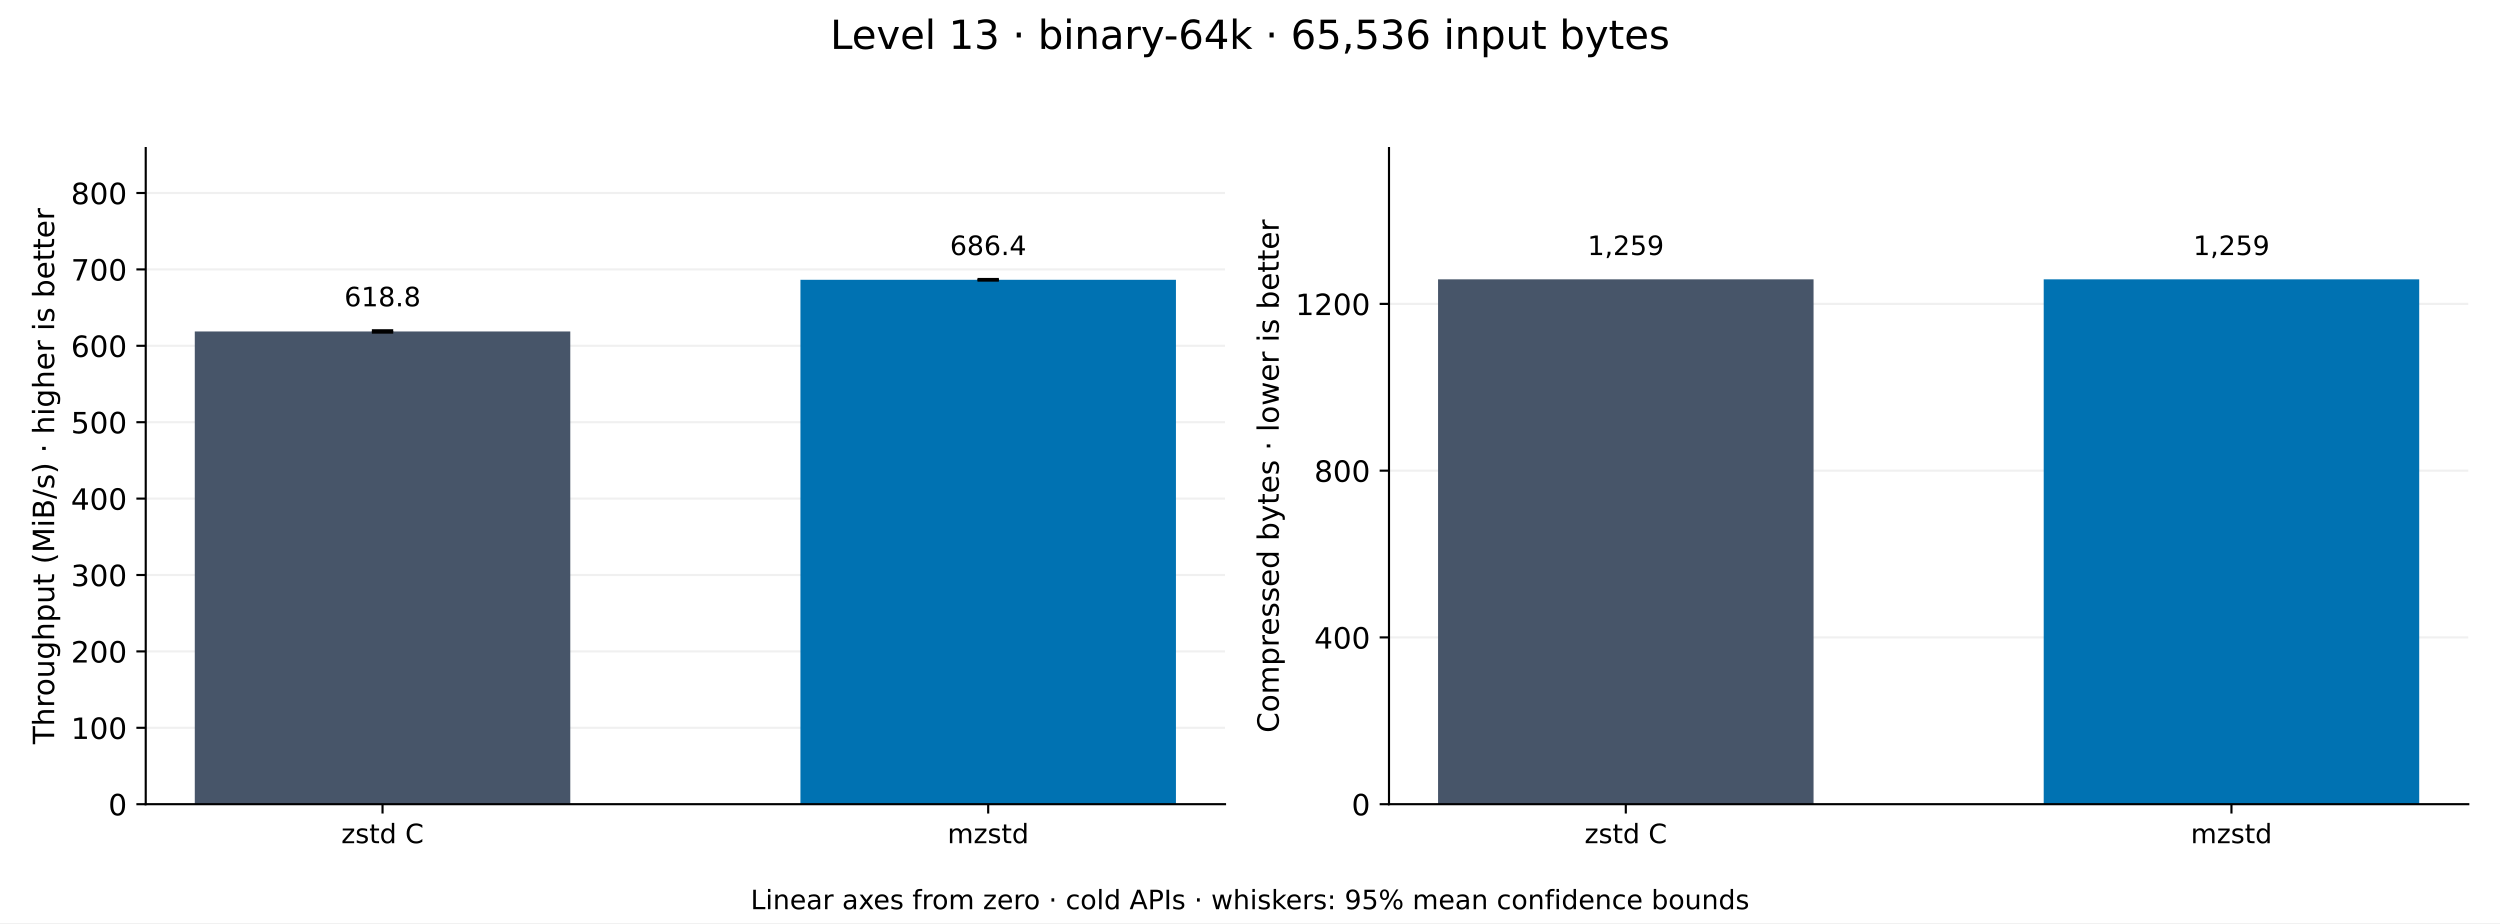
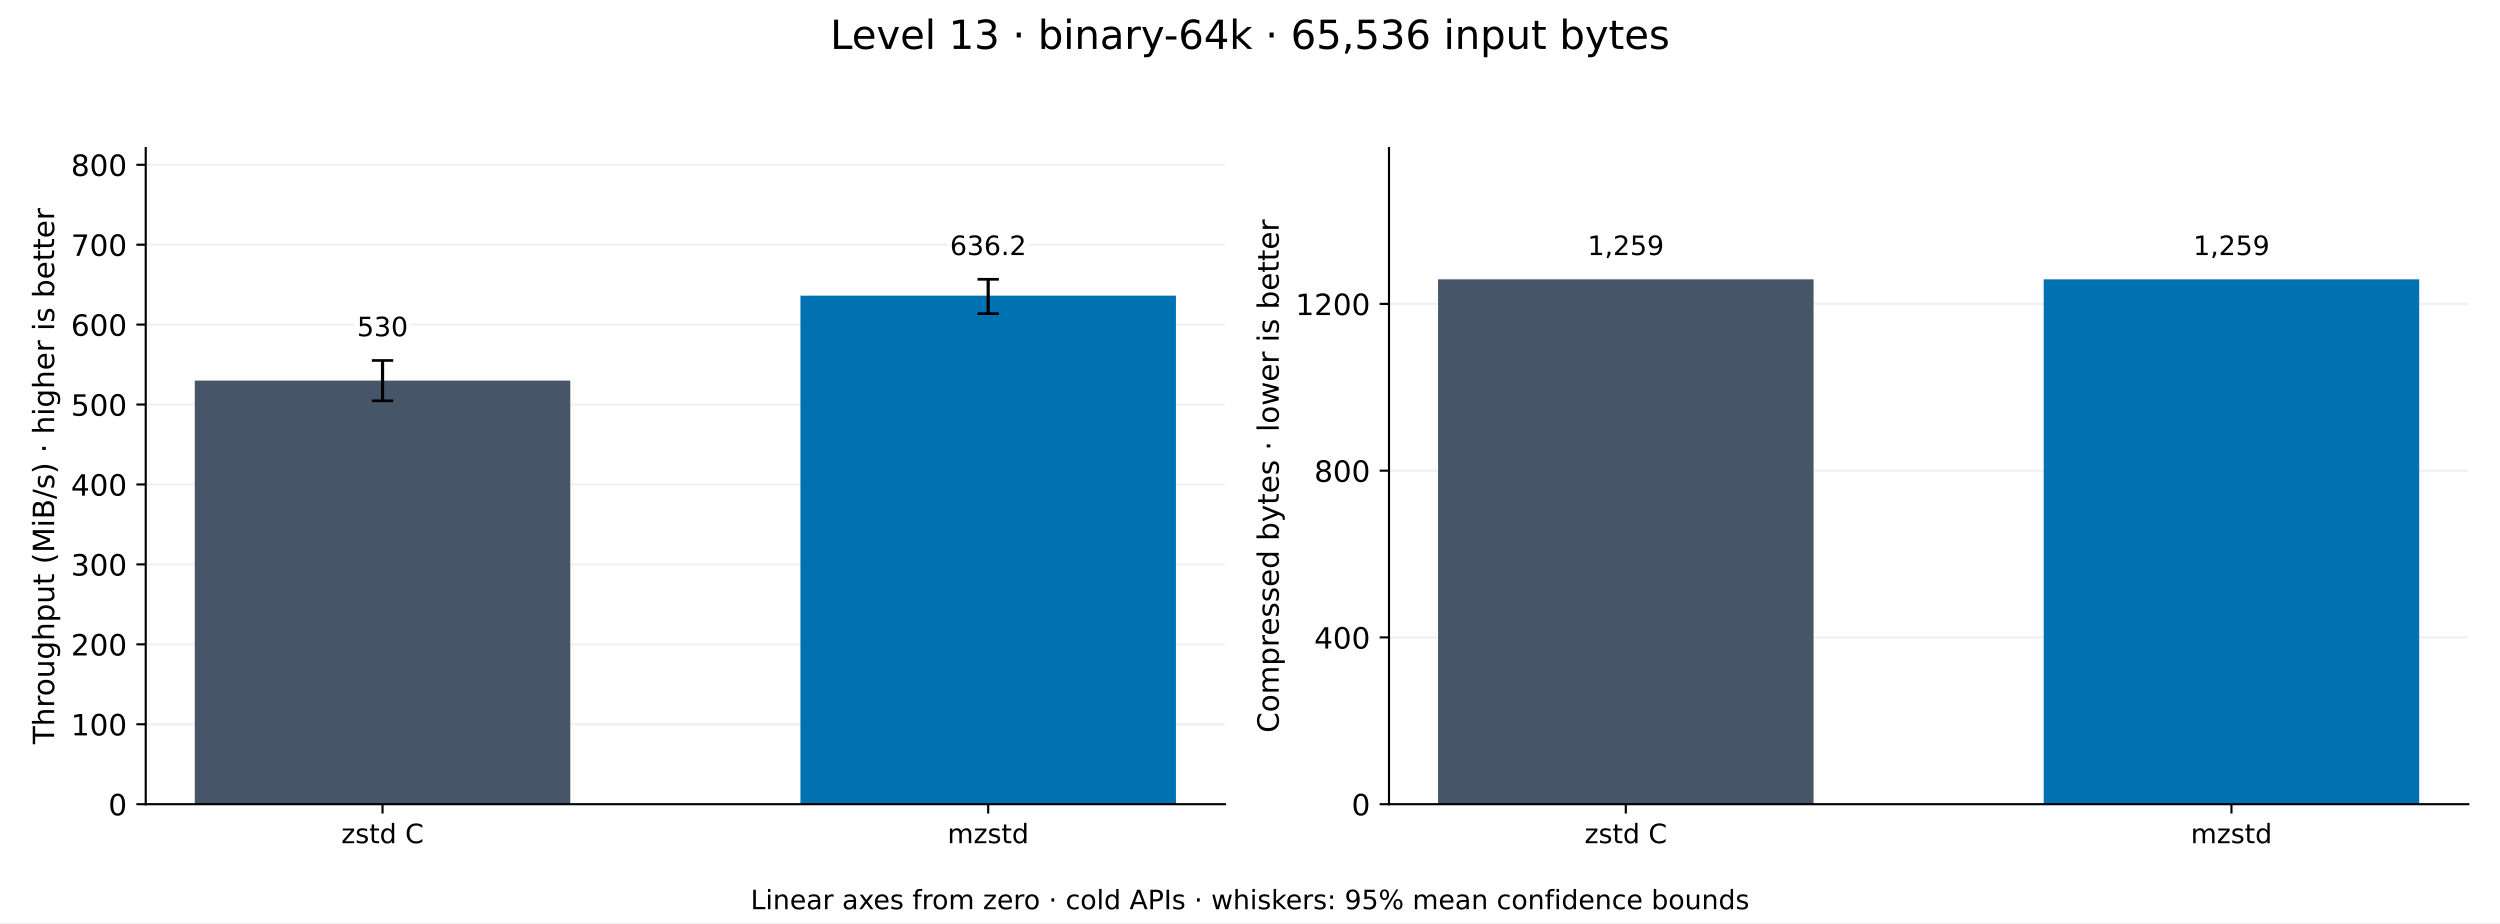
<svg xmlns="http://www.w3.org/2000/svg" xmlns:xlink="http://www.w3.org/1999/xlink" width="936pt" height="345.6pt" viewBox="0 0 936 345.6" version="1.1">
  <defs>
    <style type="text/css">*{stroke-linejoin: round; stroke-linecap: butt}</style>
  </defs>
  <g id="figure_1">
    <g id="patch_1">
      <path d="M 0 345.6 L 936 345.6 L 936 0 L 0 0 z " style="fill: #ffffff" />
    </g>
    <g id="axes_1">
      <g id="patch_2">
        <path d="M 54.56 301.088 L 458.64 301.088 L 458.64 55.44 L 54.56 55.44 z " style="fill: #ffffff" />
      </g>
      <g id="matplotlib.axis_1">
        <g id="xtick_1">
          <g id="line2d_1">
            <defs>
              <path id="mcbfd24ea1b" d="M 0 0 L 0 3.5 " style="stroke: #000000; stroke-width: 0.8" />
            </defs>
            <g>
              <use xlink:href="#mcbfd24ea1b" x="143.222" y="301.088" style="stroke: #000000; stroke-width: 0.8" />
            </g>
          </g>
          <g id="text_1">
            <text style="font-size: 10px; font-family: 'DejaVu Sans', 'Bitstream Vera Sans', 'Computer Modern Sans Serif', 'Lucida Grande', 'Verdana', 'Geneva', 'Lucid', 'Arial', 'Helvetica', 'Avant Garde', sans-serif; text-anchor: middle" x="143.222" y="315.686" transform="rotate(-0 143.2218 315.6864)">zstd C</text>
          </g>
        </g>
        <g id="xtick_2">
          <g id="line2d_2">
            <g>
              <use xlink:href="#mcbfd24ea1b" x="369.978" y="301.088" style="stroke: #000000; stroke-width: 0.8" />
            </g>
          </g>
          <g id="text_2">
            <text style="font-size: 10px; font-family: 'DejaVu Sans', 'Bitstream Vera Sans', 'Computer Modern Sans Serif', 'Lucida Grande', 'Verdana', 'Geneva', 'Lucid', 'Arial', 'Helvetica', 'Avant Garde', sans-serif; text-anchor: middle" x="369.978" y="315.686" transform="rotate(-0 369.9782 315.6864)">mzstd</text>
          </g>
        </g>
      </g>
      <g id="matplotlib.axis_2">
        <g id="ytick_1">
          <g id="line2d_3">
            <path d="M 54.56 301.088 L 458.64 301.088 " clip-path="url(#p4144bda285)" style="fill: none; stroke: #b0b0b0; stroke-opacity: 0.18; stroke-width: 0.8; stroke-linecap: square" />
          </g>
          <g id="line2d_4">
            <defs>
              <path id="m862e928616" d="M 0 0 L -3.5 0 " style="stroke: #000000; stroke-width: 0.8" />
            </defs>
            <g>
              <use xlink:href="#m862e928616" x="54.56" y="301.088" style="stroke: #000000; stroke-width: 0.8" />
            </g>
          </g>
          <g id="text_3">
            <text style="font-size: 11px; font-family: 'DejaVu Sans', 'Bitstream Vera Sans', 'Computer Modern Sans Serif', 'Lucida Grande', 'Verdana', 'Geneva', 'Lucid', 'Arial', 'Helvetica', 'Avant Garde', sans-serif; text-anchor: end" x="47.56" y="305.267" transform="rotate(-0 47.56 305.2671)">0</text>
          </g>
        </g>
        <g id="ytick_2">
          <g id="line2d_5">
-             <path d="M 54.56 272.485 L 458.64 272.485 " clip-path="url(#p4144bda285)" style="fill: none; stroke: #b0b0b0; stroke-opacity: 0.18; stroke-width: 0.8; stroke-linecap: square" />
+             <path d="M 54.56 271.164 L 458.64 271.164 " clip-path="url(#p4144bda285)" style="fill: none; stroke: #b0b0b0; stroke-opacity: 0.18; stroke-width: 0.8; stroke-linecap: square" />
          </g>
          <g id="line2d_6">
            <g>
-               <use xlink:href="#m862e928616" x="54.56" y="272.485" style="stroke: #000000; stroke-width: 0.8" />
+               <use xlink:href="#m862e928616" x="54.56" y="271.164" style="stroke: #000000; stroke-width: 0.8" />
            </g>
          </g>
          <g id="text_4">
-             <text style="font-size: 11px; font-family: 'DejaVu Sans', 'Bitstream Vera Sans', 'Computer Modern Sans Serif', 'Lucida Grande', 'Verdana', 'Geneva', 'Lucid', 'Arial', 'Helvetica', 'Avant Garde', sans-serif; text-anchor: end" x="47.56" y="276.664" transform="rotate(-0 47.56 276.6638)">100</text>
+             <text style="font-size: 11px; font-family: 'DejaVu Sans', 'Bitstream Vera Sans', 'Computer Modern Sans Serif', 'Lucida Grande', 'Verdana', 'Geneva', 'Lucid', 'Arial', 'Helvetica', 'Avant Garde', sans-serif; text-anchor: end" x="47.56" y="275.343" transform="rotate(-0 47.56 275.3427)">100</text>
          </g>
        </g>
        <g id="ytick_3">
          <g id="line2d_7">
-             <path d="M 54.56 243.881 L 458.64 243.881 " clip-path="url(#p4144bda285)" style="fill: none; stroke: #b0b0b0; stroke-opacity: 0.18; stroke-width: 0.8; stroke-linecap: square" />
+             <path d="M 54.56 241.239 L 458.64 241.239 " clip-path="url(#p4144bda285)" style="fill: none; stroke: #b0b0b0; stroke-opacity: 0.18; stroke-width: 0.8; stroke-linecap: square" />
          </g>
          <g id="line2d_8">
            <g>
-               <use xlink:href="#m862e928616" x="54.56" y="243.881" style="stroke: #000000; stroke-width: 0.8" />
+               <use xlink:href="#m862e928616" x="54.56" y="241.239" style="stroke: #000000; stroke-width: 0.8" />
            </g>
          </g>
          <g id="text_5">
-             <text style="font-size: 11px; font-family: 'DejaVu Sans', 'Bitstream Vera Sans', 'Computer Modern Sans Serif', 'Lucida Grande', 'Verdana', 'Geneva', 'Lucid', 'Arial', 'Helvetica', 'Avant Garde', sans-serif; text-anchor: end" x="47.56" y="248.06" transform="rotate(-0 47.56 248.0605)">200</text>
+             <text style="font-size: 11px; font-family: 'DejaVu Sans', 'Bitstream Vera Sans', 'Computer Modern Sans Serif', 'Lucida Grande', 'Verdana', 'Geneva', 'Lucid', 'Arial', 'Helvetica', 'Avant Garde', sans-serif; text-anchor: end" x="47.56" y="245.418" transform="rotate(-0 47.56 245.4182)">200</text>
          </g>
        </g>
        <g id="ytick_4">
          <g id="line2d_9">
-             <path d="M 54.56 215.278 L 458.64 215.278 " clip-path="url(#p4144bda285)" style="fill: none; stroke: #b0b0b0; stroke-opacity: 0.18; stroke-width: 0.8; stroke-linecap: square" />
+             <path d="M 54.56 211.315 L 458.64 211.315 " clip-path="url(#p4144bda285)" style="fill: none; stroke: #b0b0b0; stroke-opacity: 0.18; stroke-width: 0.8; stroke-linecap: square" />
          </g>
          <g id="line2d_10">
            <g>
-               <use xlink:href="#m862e928616" x="54.56" y="215.278" style="stroke: #000000; stroke-width: 0.8" />
+               <use xlink:href="#m862e928616" x="54.56" y="211.315" style="stroke: #000000; stroke-width: 0.8" />
            </g>
          </g>
          <g id="text_6">
-             <text style="font-size: 11px; font-family: 'DejaVu Sans', 'Bitstream Vera Sans', 'Computer Modern Sans Serif', 'Lucida Grande', 'Verdana', 'Geneva', 'Lucid', 'Arial', 'Helvetica', 'Avant Garde', sans-serif; text-anchor: end" x="47.56" y="219.457" transform="rotate(-0 47.56 219.4572)">300</text>
+             <text style="font-size: 11px; font-family: 'DejaVu Sans', 'Bitstream Vera Sans', 'Computer Modern Sans Serif', 'Lucida Grande', 'Verdana', 'Geneva', 'Lucid', 'Arial', 'Helvetica', 'Avant Garde', sans-serif; text-anchor: end" x="47.56" y="215.494" transform="rotate(-0 47.56 215.4938)">300</text>
          </g>
        </g>
        <g id="ytick_5">
          <g id="line2d_11">
-             <path d="M 54.56 186.675 L 458.64 186.675 " clip-path="url(#p4144bda285)" style="fill: none; stroke: #b0b0b0; stroke-opacity: 0.18; stroke-width: 0.8; stroke-linecap: square" />
+             <path d="M 54.56 181.39 L 458.64 181.39 " clip-path="url(#p4144bda285)" style="fill: none; stroke: #b0b0b0; stroke-opacity: 0.18; stroke-width: 0.8; stroke-linecap: square" />
          </g>
          <g id="line2d_12">
            <g>
-               <use xlink:href="#m862e928616" x="54.56" y="186.675" style="stroke: #000000; stroke-width: 0.8" />
+               <use xlink:href="#m862e928616" x="54.56" y="181.39" style="stroke: #000000; stroke-width: 0.8" />
            </g>
          </g>
          <g id="text_7">
-             <text style="font-size: 11px; font-family: 'DejaVu Sans', 'Bitstream Vera Sans', 'Computer Modern Sans Serif', 'Lucida Grande', 'Verdana', 'Geneva', 'Lucid', 'Arial', 'Helvetica', 'Avant Garde', sans-serif; text-anchor: end" x="47.56" y="190.854" transform="rotate(-0 47.56 190.8538)">400</text>
+             <text style="font-size: 11px; font-family: 'DejaVu Sans', 'Bitstream Vera Sans', 'Computer Modern Sans Serif', 'Lucida Grande', 'Verdana', 'Geneva', 'Lucid', 'Arial', 'Helvetica', 'Avant Garde', sans-serif; text-anchor: end" x="47.56" y="185.569" transform="rotate(-0 47.56 185.5693)">400</text>
          </g>
        </g>
        <g id="ytick_6">
          <g id="line2d_13">
-             <path d="M 54.56 158.071 L 458.64 158.071 " clip-path="url(#p4144bda285)" style="fill: none; stroke: #b0b0b0; stroke-opacity: 0.18; stroke-width: 0.8; stroke-linecap: square" />
+             <path d="M 54.56 151.466 L 458.64 151.466 " clip-path="url(#p4144bda285)" style="fill: none; stroke: #b0b0b0; stroke-opacity: 0.18; stroke-width: 0.8; stroke-linecap: square" />
          </g>
          <g id="line2d_14">
            <g>
-               <use xlink:href="#m862e928616" x="54.56" y="158.071" style="stroke: #000000; stroke-width: 0.8" />
+               <use xlink:href="#m862e928616" x="54.56" y="151.466" style="stroke: #000000; stroke-width: 0.8" />
            </g>
          </g>
          <g id="text_8">
-             <text style="font-size: 11px; font-family: 'DejaVu Sans', 'Bitstream Vera Sans', 'Computer Modern Sans Serif', 'Lucida Grande', 'Verdana', 'Geneva', 'Lucid', 'Arial', 'Helvetica', 'Avant Garde', sans-serif; text-anchor: end" x="47.56" y="162.251" transform="rotate(-0 47.56 162.2505)">500</text>
+             <text style="font-size: 11px; font-family: 'DejaVu Sans', 'Bitstream Vera Sans', 'Computer Modern Sans Serif', 'Lucida Grande', 'Verdana', 'Geneva', 'Lucid', 'Arial', 'Helvetica', 'Avant Garde', sans-serif; text-anchor: end" x="47.56" y="155.645" transform="rotate(-0 47.56 155.6448)">500</text>
          </g>
        </g>
        <g id="ytick_7">
          <g id="line2d_15">
-             <path d="M 54.56 129.468 L 458.64 129.468 " clip-path="url(#p4144bda285)" style="fill: none; stroke: #b0b0b0; stroke-opacity: 0.18; stroke-width: 0.8; stroke-linecap: square" />
+             <path d="M 54.56 121.541 L 458.64 121.541 " clip-path="url(#p4144bda285)" style="fill: none; stroke: #b0b0b0; stroke-opacity: 0.18; stroke-width: 0.8; stroke-linecap: square" />
          </g>
          <g id="line2d_16">
            <g>
-               <use xlink:href="#m862e928616" x="54.56" y="129.468" style="stroke: #000000; stroke-width: 0.8" />
+               <use xlink:href="#m862e928616" x="54.56" y="121.541" style="stroke: #000000; stroke-width: 0.8" />
            </g>
          </g>
          <g id="text_9">
-             <text style="font-size: 11px; font-family: 'DejaVu Sans', 'Bitstream Vera Sans', 'Computer Modern Sans Serif', 'Lucida Grande', 'Verdana', 'Geneva', 'Lucid', 'Arial', 'Helvetica', 'Avant Garde', sans-serif; text-anchor: end" x="47.56" y="133.647" transform="rotate(-0 47.56 133.6472)">600</text>
+             <text style="font-size: 11px; font-family: 'DejaVu Sans', 'Bitstream Vera Sans', 'Computer Modern Sans Serif', 'Lucida Grande', 'Verdana', 'Geneva', 'Lucid', 'Arial', 'Helvetica', 'Avant Garde', sans-serif; text-anchor: end" x="47.56" y="125.72" transform="rotate(-0 47.56 125.7204)">600</text>
          </g>
        </g>
        <g id="ytick_8">
          <g id="line2d_17">
-             <path d="M 54.56 100.865 L 458.64 100.865 " clip-path="url(#p4144bda285)" style="fill: none; stroke: #b0b0b0; stroke-opacity: 0.18; stroke-width: 0.8; stroke-linecap: square" />
+             <path d="M 54.56 91.617 L 458.64 91.617 " clip-path="url(#p4144bda285)" style="fill: none; stroke: #b0b0b0; stroke-opacity: 0.18; stroke-width: 0.8; stroke-linecap: square" />
          </g>
          <g id="line2d_18">
            <g>
-               <use xlink:href="#m862e928616" x="54.56" y="100.865" style="stroke: #000000; stroke-width: 0.8" />
+               <use xlink:href="#m862e928616" x="54.56" y="91.617" style="stroke: #000000; stroke-width: 0.8" />
            </g>
          </g>
          <g id="text_10">
-             <text style="font-size: 11px; font-family: 'DejaVu Sans', 'Bitstream Vera Sans', 'Computer Modern Sans Serif', 'Lucida Grande', 'Verdana', 'Geneva', 'Lucid', 'Arial', 'Helvetica', 'Avant Garde', sans-serif; text-anchor: end" x="47.56" y="105.044" transform="rotate(-0 47.56 105.0439)">700</text>
+             <text style="font-size: 11px; font-family: 'DejaVu Sans', 'Bitstream Vera Sans', 'Computer Modern Sans Serif', 'Lucida Grande', 'Verdana', 'Geneva', 'Lucid', 'Arial', 'Helvetica', 'Avant Garde', sans-serif; text-anchor: end" x="47.56" y="95.796" transform="rotate(-0 47.56 95.79592)">700</text>
          </g>
        </g>
        <g id="ytick_9">
          <g id="line2d_19">
-             <path d="M 54.56 72.261 L 458.64 72.261 " clip-path="url(#p4144bda285)" style="fill: none; stroke: #b0b0b0; stroke-opacity: 0.18; stroke-width: 0.8; stroke-linecap: square" />
+             <path d="M 54.56 61.692 L 458.64 61.692 " clip-path="url(#p4144bda285)" style="fill: none; stroke: #b0b0b0; stroke-opacity: 0.18; stroke-width: 0.8; stroke-linecap: square" />
          </g>
          <g id="line2d_20">
            <g>
-               <use xlink:href="#m862e928616" x="54.56" y="72.261" style="stroke: #000000; stroke-width: 0.8" />
+               <use xlink:href="#m862e928616" x="54.56" y="61.692" style="stroke: #000000; stroke-width: 0.8" />
            </g>
          </g>
          <g id="text_11">
-             <text style="font-size: 11px; font-family: 'DejaVu Sans', 'Bitstream Vera Sans', 'Computer Modern Sans Serif', 'Lucida Grande', 'Verdana', 'Geneva', 'Lucid', 'Arial', 'Helvetica', 'Avant Garde', sans-serif; text-anchor: end" x="47.56" y="76.441" transform="rotate(-0 47.56 76.44053)">800</text>
+             <text style="font-size: 11px; font-family: 'DejaVu Sans', 'Bitstream Vera Sans', 'Computer Modern Sans Serif', 'Lucida Grande', 'Verdana', 'Geneva', 'Lucid', 'Arial', 'Helvetica', 'Avant Garde', sans-serif; text-anchor: end" x="47.56" y="65.871" transform="rotate(-0 47.56 65.87146)">800</text>
          </g>
        </g>
        <g id="text_12">
          <text style="font-size: 11px; font-family: 'DejaVu Sans', 'Bitstream Vera Sans', 'Computer Modern Sans Serif', 'Lucida Grande', 'Verdana', 'Geneva', 'Lucid', 'Arial', 'Helvetica', 'Avant Garde', sans-serif; text-anchor: middle" x="20.276" y="178.264" transform="rotate(-90 20.27609 178.264)">Throughput (MiB/s) · higher is better</text>
        </g>
      </g>
      <g id="patch_3">
-         <path d="M 72.927 301.088 L 213.516 301.088 L 213.516 124.095 L 72.927 124.095 z " clip-path="url(#p4144bda285)" style="fill: #475569" />
+         <path d="M 72.927 301.088 L 213.516 301.088 L 213.516 142.498 L 72.927 142.498 z " clip-path="url(#p4144bda285)" style="fill: #475569" />
      </g>
      <g id="patch_4">
-         <path d="M 299.684 301.088 L 440.273 301.088 L 440.273 104.768 L 299.684 104.768 z " clip-path="url(#p4144bda285)" style="fill: #0072b2" />
+         <path d="M 299.684 301.088 L 440.273 301.088 L 440.273 110.697 L 299.684 110.697 z " clip-path="url(#p4144bda285)" style="fill: #0072b2" />
      </g>
      <g id="LineCollection_1">
-         <path d="M 143.222 124.429 L 143.222 123.758 " clip-path="url(#p4144bda285)" style="fill: none; stroke: #000000; stroke-width: 1.2" />
-         <path d="M 369.978 104.964 L 369.978 104.57 " clip-path="url(#p4144bda285)" style="fill: none; stroke: #000000; stroke-width: 1.2" />
+         <path d="M 143.222 150.069 L 143.222 134.97 " clip-path="url(#p4144bda285)" style="fill: none; stroke: #000000; stroke-width: 1.2" />
+         <path d="M 369.978 117.419 L 369.978 104.57 " clip-path="url(#p4144bda285)" style="fill: none; stroke: #000000; stroke-width: 1.2" />
      </g>
      <g id="line2d_21">
        <defs>
          <path id="mf7f69e77f0" d="M 4 0 L -4 -0 " style="stroke: #000000" />
        </defs>
        <g clip-path="url(#p4144bda285)">
-           <use xlink:href="#mf7f69e77f0" x="143.222" y="124.429" style="fill: #1f77b4; stroke: #000000" />
-           <use xlink:href="#mf7f69e77f0" x="369.978" y="104.964" style="fill: #1f77b4; stroke: #000000" />
+           <use xlink:href="#mf7f69e77f0" x="143.222" y="150.069" style="fill: #1f77b4; stroke: #000000" />
+           <use xlink:href="#mf7f69e77f0" x="369.978" y="117.419" style="fill: #1f77b4; stroke: #000000" />
        </g>
      </g>
      <g id="line2d_22">
        <g clip-path="url(#p4144bda285)">
-           <use xlink:href="#mf7f69e77f0" x="143.222" y="123.758" style="fill: #1f77b4; stroke: #000000" />
+           <use xlink:href="#mf7f69e77f0" x="143.222" y="134.97" style="fill: #1f77b4; stroke: #000000" />
          <use xlink:href="#mf7f69e77f0" x="369.978" y="104.57" style="fill: #1f77b4; stroke: #000000" />
        </g>
      </g>
      <g id="patch_5">
        <path d="M 54.56 301.088 L 54.56 55.44 " style="fill: none; stroke: #000000; stroke-width: 0.8; stroke-linejoin: miter; stroke-linecap: square" />
      </g>
      <g id="patch_6">
        <path d="M 54.56 301.088 L 458.64 301.088 " style="fill: none; stroke: #000000; stroke-width: 0.8; stroke-linejoin: miter; stroke-linecap: square" />
      </g>
      <g id="text_13">
        <g id="patch_7">
-           <path d="M 127.908 117.758 L 158.536 117.758 L 158.536 106.08 L 127.908 106.08 z " style="fill: #ffffff; opacity: 0.9" />
-         </g>
-         <text style="font-size: 10px; font-family: 'DejaVu Sans', 'Bitstream Vera Sans', 'Computer Modern Sans Serif', 'Lucida Grande', 'Verdana', 'Geneva', 'Lucid', 'Arial', 'Helvetica', 'Avant Garde', sans-serif; text-anchor: middle" x="143.222" y="114.679" transform="rotate(-0 143.2218 114.6788)">618.8</text>
+           <path d="M 132.678 128.97 L 153.766 128.97 L 153.766 117.291 L 132.678 117.291 z " style="fill: #ffffff; opacity: 0.9" />
+         </g>
+         <text style="font-size: 10px; font-family: 'DejaVu Sans', 'Bitstream Vera Sans', 'Computer Modern Sans Serif', 'Lucida Grande', 'Verdana', 'Geneva', 'Lucid', 'Arial', 'Helvetica', 'Avant Garde', sans-serif; text-anchor: middle" x="143.222" y="125.89" transform="rotate(-0 143.2218 125.8899)">530</text>
      </g>
      <g id="text_14">
        <g id="patch_8">
          <path d="M 354.664 98.57 L 385.292 98.57 L 385.292 86.891 L 354.664 86.891 z " style="fill: #ffffff; opacity: 0.9" />
        </g>
-         <text style="font-size: 10px; font-family: 'DejaVu Sans', 'Bitstream Vera Sans', 'Computer Modern Sans Serif', 'Lucida Grande', 'Verdana', 'Geneva', 'Lucid', 'Arial', 'Helvetica', 'Avant Garde', sans-serif; text-anchor: middle" x="369.978" y="95.49" transform="rotate(-0 369.9782 95.48991)">686.4</text>
+         <text style="font-size: 10px; font-family: 'DejaVu Sans', 'Bitstream Vera Sans', 'Computer Modern Sans Serif', 'Lucida Grande', 'Verdana', 'Geneva', 'Lucid', 'Arial', 'Helvetica', 'Avant Garde', sans-serif; text-anchor: middle" x="369.978" y="95.49" transform="rotate(-0 369.9782 95.48991)">636.2</text>
      </g>
    </g>
    <g id="axes_2">
      <g id="patch_9">
        <path d="M 520.04 301.088 L 924.12 301.088 L 924.12 55.44 L 520.04 55.44 z " style="fill: #ffffff" />
      </g>
      <g id="matplotlib.axis_3">
        <g id="xtick_3">
          <g id="line2d_23">
            <g>
              <use xlink:href="#mcbfd24ea1b" x="608.702" y="301.088" style="stroke: #000000; stroke-width: 0.8" />
            </g>
          </g>
          <g id="text_15">
            <text style="font-size: 10px; font-family: 'DejaVu Sans', 'Bitstream Vera Sans', 'Computer Modern Sans Serif', 'Lucida Grande', 'Verdana', 'Geneva', 'Lucid', 'Arial', 'Helvetica', 'Avant Garde', sans-serif; text-anchor: middle" x="608.702" y="315.686" transform="rotate(-0 608.7018 315.6864)">zstd C</text>
          </g>
        </g>
        <g id="xtick_4">
          <g id="line2d_24">
            <g>
              <use xlink:href="#mcbfd24ea1b" x="835.458" y="301.088" style="stroke: #000000; stroke-width: 0.8" />
            </g>
          </g>
          <g id="text_16">
            <text style="font-size: 10px; font-family: 'DejaVu Sans', 'Bitstream Vera Sans', 'Computer Modern Sans Serif', 'Lucida Grande', 'Verdana', 'Geneva', 'Lucid', 'Arial', 'Helvetica', 'Avant Garde', sans-serif; text-anchor: middle" x="835.458" y="315.686" transform="rotate(-0 835.4582 315.6864)">mzstd</text>
          </g>
        </g>
      </g>
      <g id="matplotlib.axis_4">
        <g id="ytick_10">
          <g id="line2d_25">
            <path d="M 520.04 301.088 L 924.12 301.088 " clip-path="url(#p0b30c4d7f7)" style="fill: none; stroke: #b0b0b0; stroke-opacity: 0.18; stroke-width: 0.8; stroke-linecap: square" />
          </g>
          <g id="line2d_26">
            <g>
              <use xlink:href="#m862e928616" x="520.04" y="301.088" style="stroke: #000000; stroke-width: 0.8" />
            </g>
          </g>
          <g id="text_17">
            <text style="font-size: 11px; font-family: 'DejaVu Sans', 'Bitstream Vera Sans', 'Computer Modern Sans Serif', 'Lucida Grande', 'Verdana', 'Geneva', 'Lucid', 'Arial', 'Helvetica', 'Avant Garde', sans-serif; text-anchor: end" x="513.04" y="305.267" transform="rotate(-0 513.04 305.2671)">0</text>
          </g>
        </g>
        <g id="ytick_11">
          <g id="line2d_27">
            <path d="M 520.04 238.652 L 924.12 238.652 " clip-path="url(#p0b30c4d7f7)" style="fill: none; stroke: #b0b0b0; stroke-opacity: 0.18; stroke-width: 0.8; stroke-linecap: square" />
          </g>
          <g id="line2d_28">
            <g>
              <use xlink:href="#m862e928616" x="520.04" y="238.652" style="stroke: #000000; stroke-width: 0.8" />
            </g>
          </g>
          <g id="text_18">
            <text style="font-size: 11px; font-family: 'DejaVu Sans', 'Bitstream Vera Sans', 'Computer Modern Sans Serif', 'Lucida Grande', 'Verdana', 'Geneva', 'Lucid', 'Arial', 'Helvetica', 'Avant Garde', sans-serif; text-anchor: end" x="513.04" y="242.831" transform="rotate(-0 513.04 242.8308)">400</text>
          </g>
        </g>
        <g id="ytick_12">
          <g id="line2d_29">
            <path d="M 520.04 176.215 L 924.12 176.215 " clip-path="url(#p0b30c4d7f7)" style="fill: none; stroke: #b0b0b0; stroke-opacity: 0.18; stroke-width: 0.8; stroke-linecap: square" />
          </g>
          <g id="line2d_30">
            <g>
              <use xlink:href="#m862e928616" x="520.04" y="176.215" style="stroke: #000000; stroke-width: 0.8" />
            </g>
          </g>
          <g id="text_19">
            <text style="font-size: 11px; font-family: 'DejaVu Sans', 'Bitstream Vera Sans', 'Computer Modern Sans Serif', 'Lucida Grande', 'Verdana', 'Geneva', 'Lucid', 'Arial', 'Helvetica', 'Avant Garde', sans-serif; text-anchor: end" x="513.04" y="180.394" transform="rotate(-0 513.04 180.3944)">800</text>
          </g>
        </g>
        <g id="ytick_13">
          <g id="line2d_31">
            <path d="M 520.04 113.779 L 924.12 113.779 " clip-path="url(#p0b30c4d7f7)" style="fill: none; stroke: #b0b0b0; stroke-opacity: 0.18; stroke-width: 0.8; stroke-linecap: square" />
          </g>
          <g id="line2d_32">
            <g>
              <use xlink:href="#m862e928616" x="520.04" y="113.779" style="stroke: #000000; stroke-width: 0.8" />
            </g>
          </g>
          <g id="text_20">
            <text style="font-size: 11px; font-family: 'DejaVu Sans', 'Bitstream Vera Sans', 'Computer Modern Sans Serif', 'Lucida Grande', 'Verdana', 'Geneva', 'Lucid', 'Arial', 'Helvetica', 'Avant Garde', sans-serif; text-anchor: end" x="513.04" y="117.958" transform="rotate(-0 513.04 117.9581)">1200</text>
          </g>
        </g>
        <g id="text_21">
          <text style="font-size: 11px; font-family: 'DejaVu Sans', 'Bitstream Vera Sans', 'Computer Modern Sans Serif', 'Lucida Grande', 'Verdana', 'Geneva', 'Lucid', 'Arial', 'Helvetica', 'Avant Garde', sans-serif; text-anchor: middle" x="478.757" y="178.264" transform="rotate(-90 478.7573 178.264)">Compressed bytes · lower is better</text>
        </g>
      </g>
      <g id="patch_10">
        <path d="M 538.407 301.088 L 678.996 301.088 L 678.996 104.57 L 538.407 104.57 z " clip-path="url(#p0b30c4d7f7)" style="fill: #475569" />
      </g>
      <g id="patch_11">
        <path d="M 765.164 301.088 L 905.753 301.088 L 905.753 104.57 L 765.164 104.57 z " clip-path="url(#p0b30c4d7f7)" style="fill: #0072b2" />
      </g>
      <g id="patch_12">
        <path d="M 520.04 301.088 L 520.04 55.44 " style="fill: none; stroke: #000000; stroke-width: 0.8; stroke-linejoin: miter; stroke-linecap: square" />
      </g>
      <g id="patch_13">
        <path d="M 520.04 301.088 L 924.12 301.088 " style="fill: none; stroke: #000000; stroke-width: 0.8; stroke-linejoin: miter; stroke-linecap: square" />
      </g>
      <g id="text_22">
        <g id="patch_14">
          <path d="M 593.388 98.57 L 624.016 98.57 L 624.016 86.891 L 593.388 86.891 z " style="fill: #ffffff; opacity: 0.9" />
        </g>
        <text style="font-size: 10px; font-family: 'DejaVu Sans', 'Bitstream Vera Sans', 'Computer Modern Sans Serif', 'Lucida Grande', 'Verdana', 'Geneva', 'Lucid', 'Arial', 'Helvetica', 'Avant Garde', sans-serif; text-anchor: middle" x="608.702" y="95.49" transform="rotate(-0 608.7018 95.48991)">1,259</text>
      </g>
      <g id="text_23">
        <g id="patch_15">
          <path d="M 820.144 98.57 L 850.772 98.57 L 850.772 86.891 L 820.144 86.891 z " style="fill: #ffffff; opacity: 0.9" />
        </g>
        <text style="font-size: 10px; font-family: 'DejaVu Sans', 'Bitstream Vera Sans', 'Computer Modern Sans Serif', 'Lucida Grande', 'Verdana', 'Geneva', 'Lucid', 'Arial', 'Helvetica', 'Avant Garde', sans-serif; text-anchor: middle" x="835.458" y="95.49" transform="rotate(-0 835.4582 95.48991)">1,259</text>
      </g>
    </g>
    <g id="text_24">
      <text style="font-size: 15px; font-family: 'DejaVu Sans', 'Bitstream Vera Sans', 'Computer Modern Sans Serif', 'Lucida Grande', 'Verdana', 'Geneva', 'Lucid', 'Arial', 'Helvetica', 'Avant Garde', sans-serif; text-anchor: middle" x="468" y="18.31" transform="rotate(-0 468 18.30966)">Level 13 · binary-64k · 65,536 input bytes</text>
    </g>
    <g id="text_25">
      <text style="font-size: 10px; font-family: 'DejaVu Sans', 'Bitstream Vera Sans', 'Computer Modern Sans Serif', 'Lucida Grande', 'Verdana', 'Geneva', 'Lucid', 'Arial', 'Helvetica', 'Avant Garde', sans-serif; text-anchor: middle" x="468" y="340.416" transform="rotate(-0 468 340.416)">Linear axes from zero · cold APIs · whiskers: 95% mean confidence bounds</text>
    </g>
  </g>
  <defs>
    <clipPath id="p4144bda285">
      <rect x="54.56" y="55.44" width="404.08" height="245.648" />
    </clipPath>
    <clipPath id="p0b30c4d7f7">
      <rect x="520.04" y="55.44" width="404.08" height="245.648" />
    </clipPath>
  </defs>
</svg>
